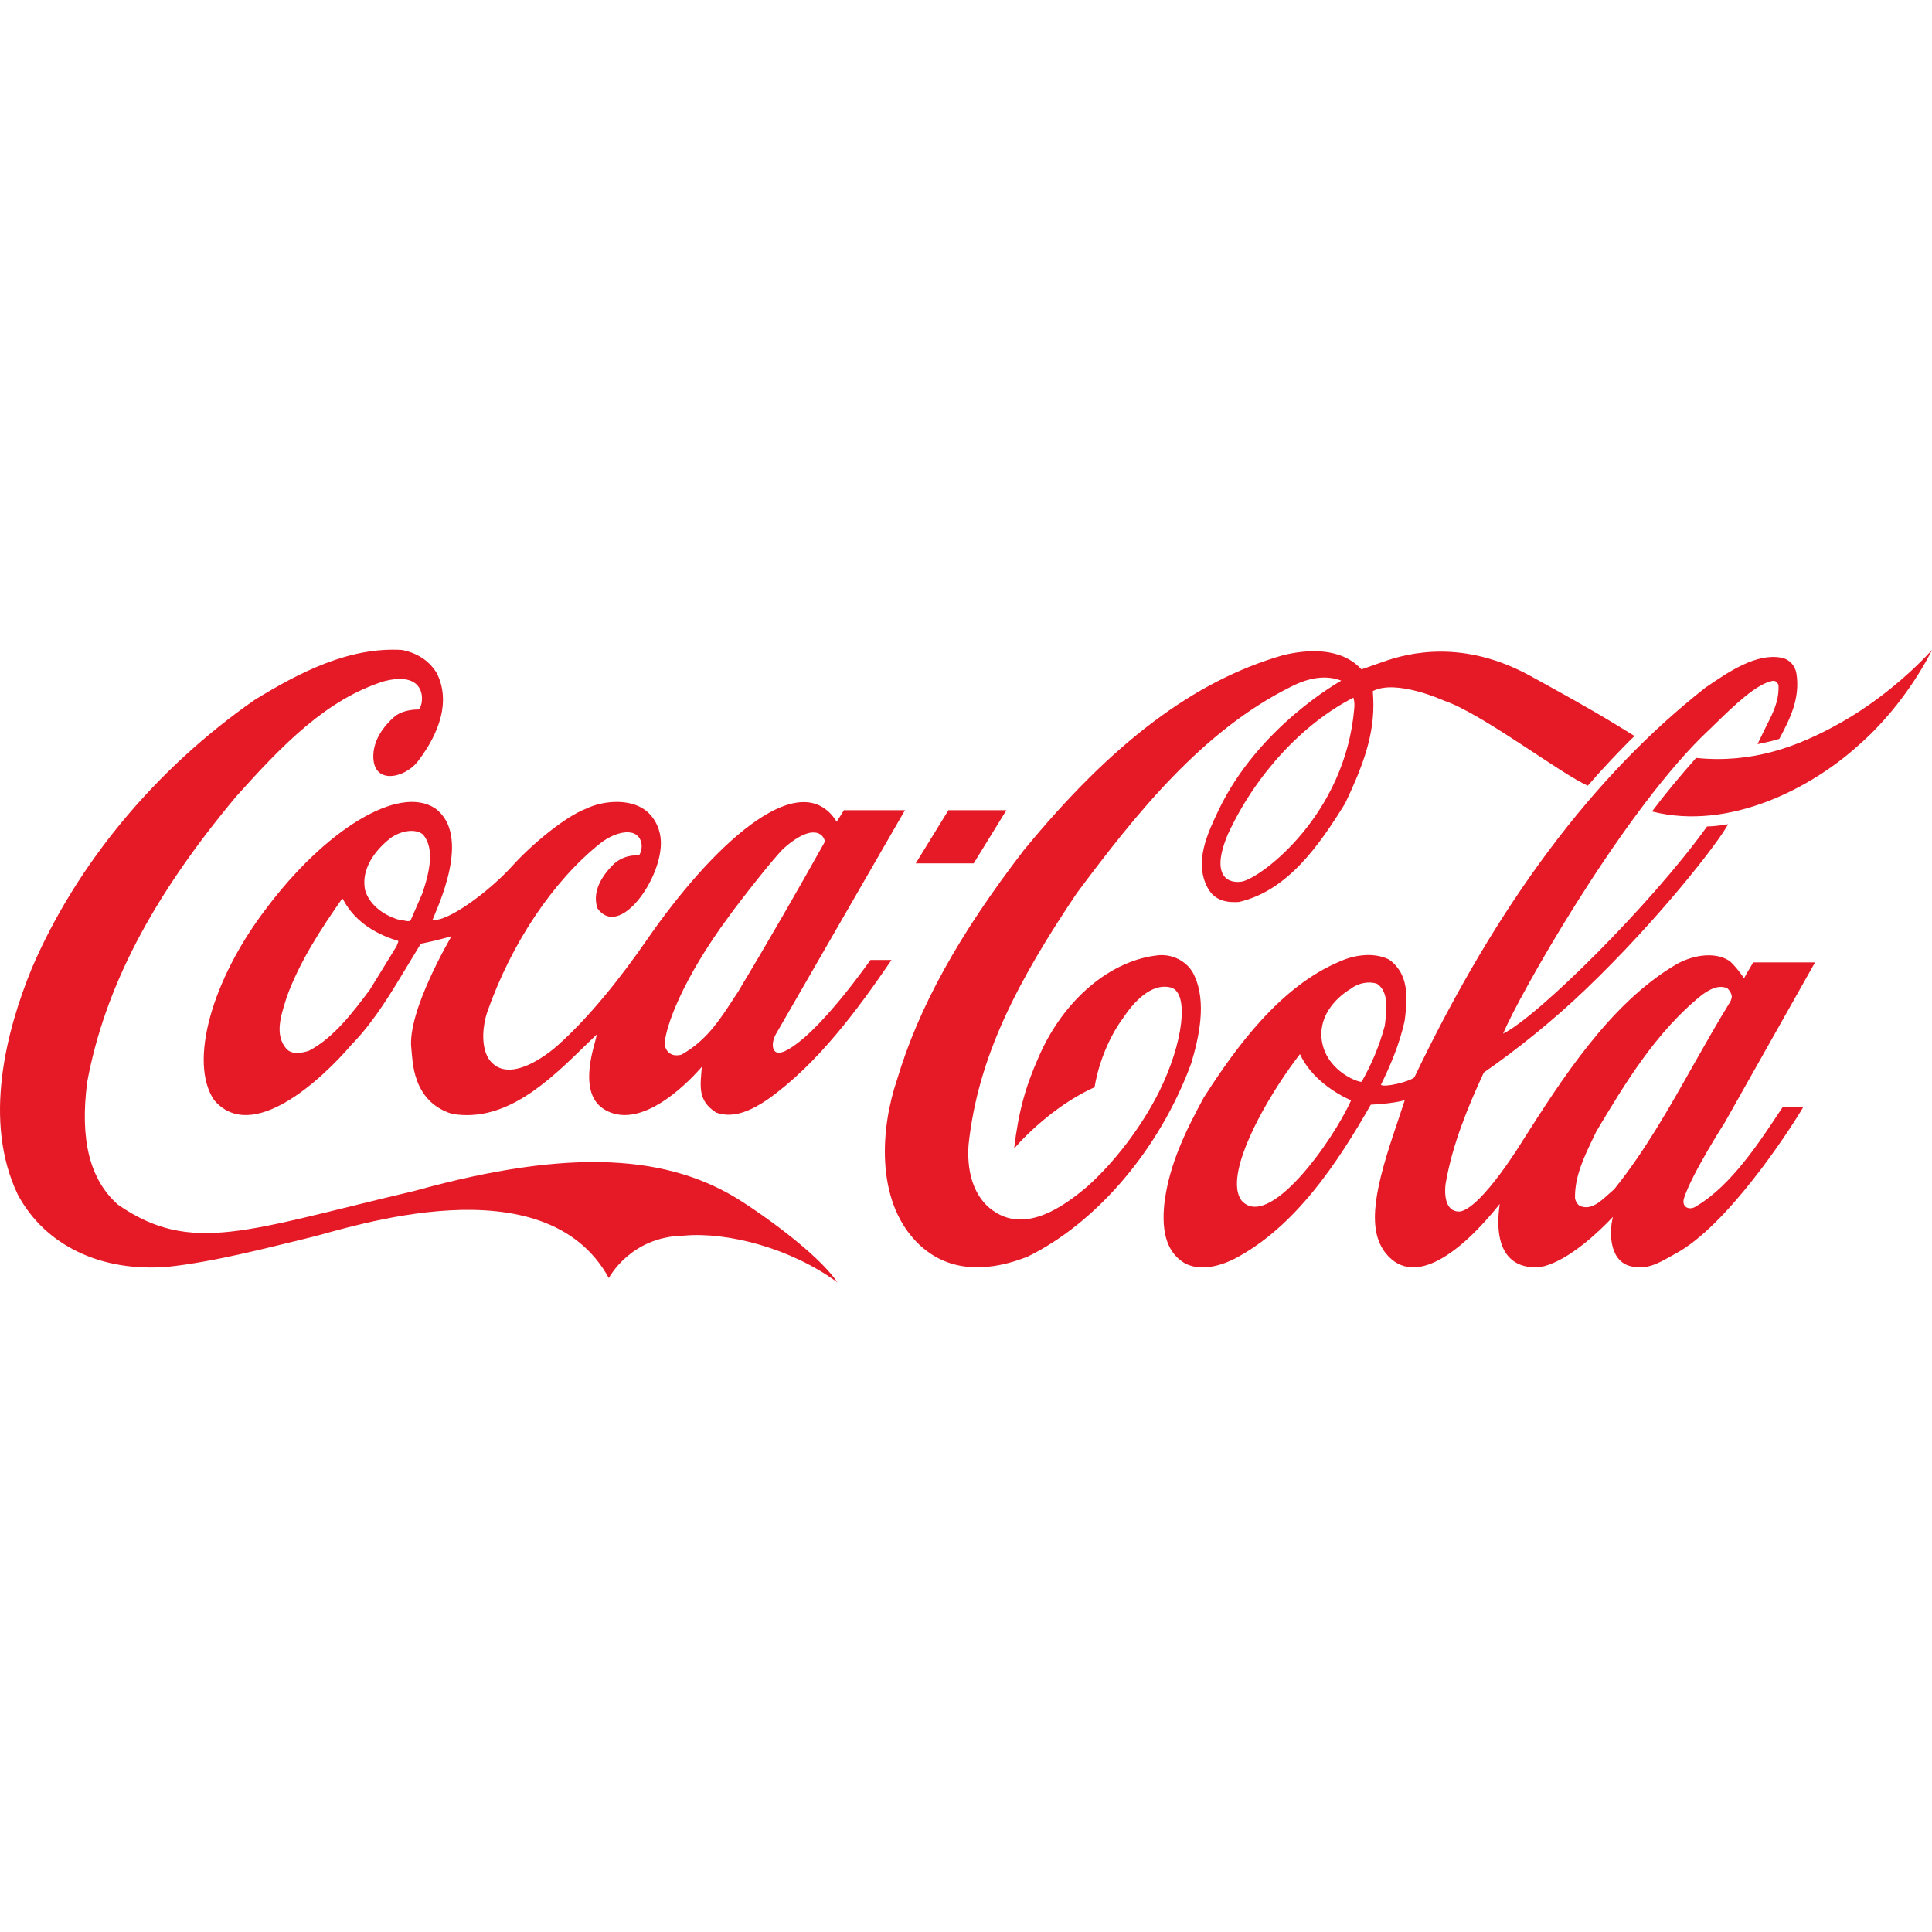
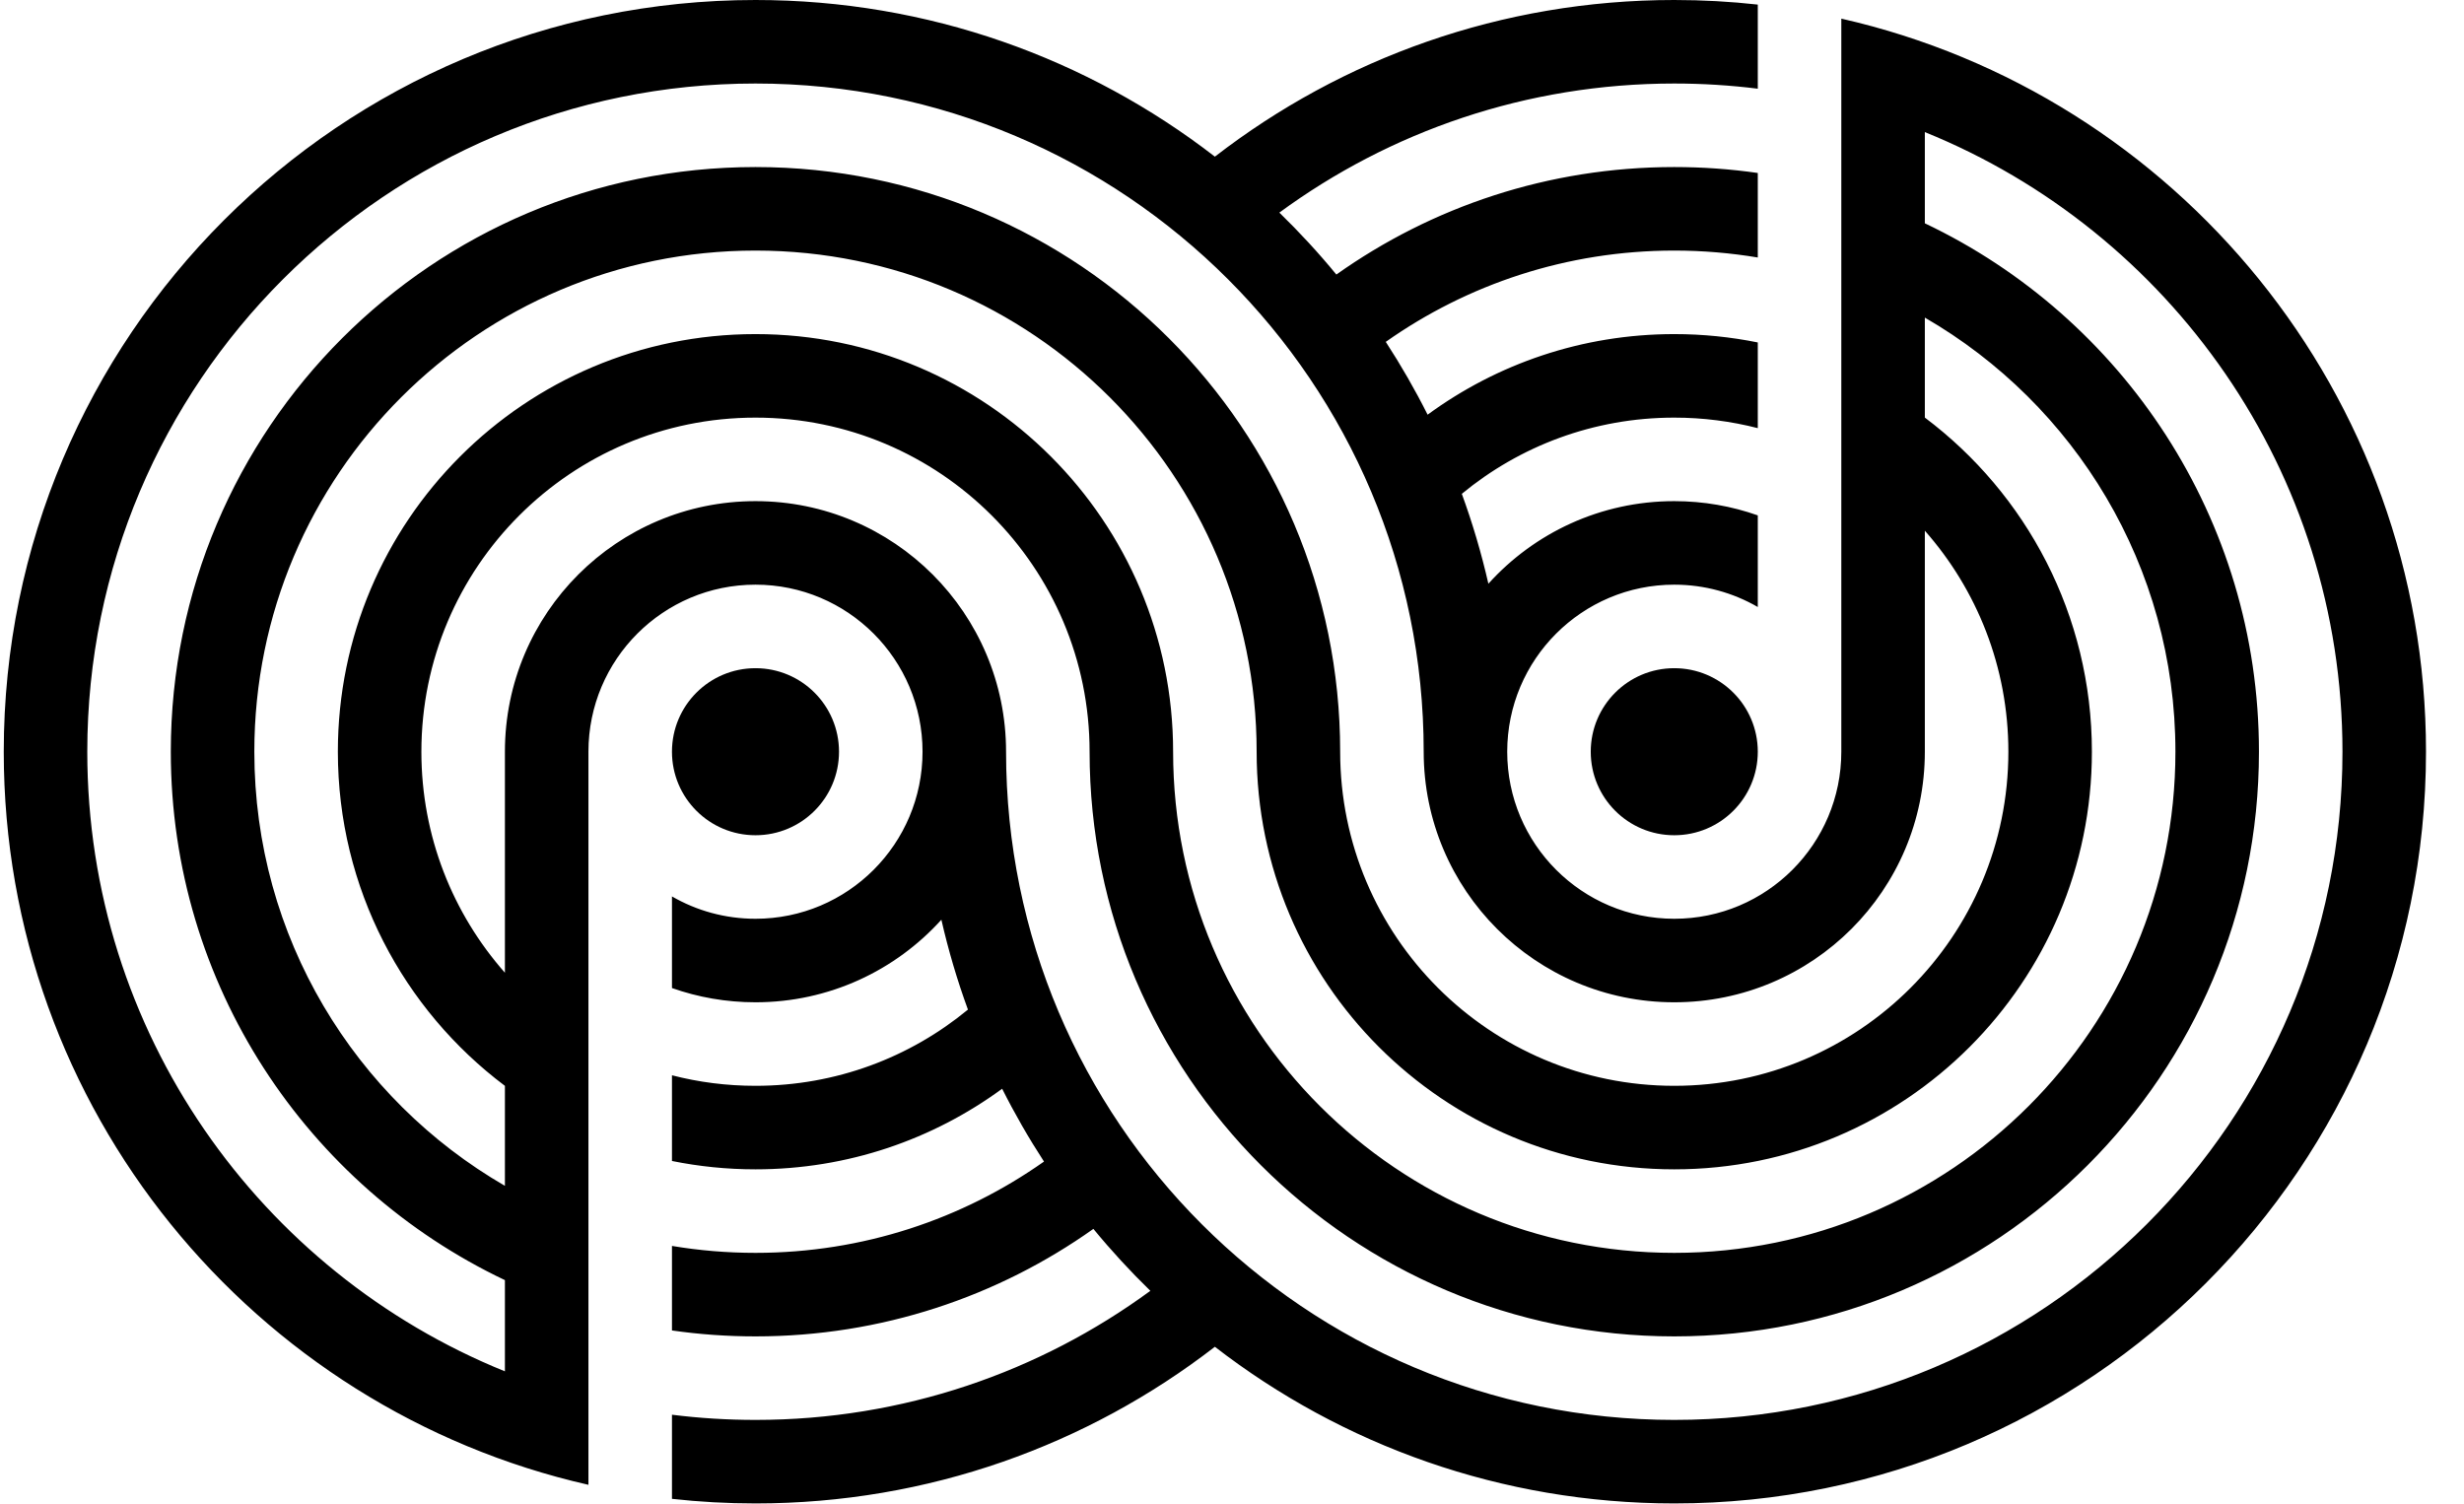
- <svg xmlns="http://www.w3.org/2000/svg" width="800px" height="800px" viewBox="0 -269.021 800 800">
-   <g fill="#e61a27">
-     <path d="M307.209 228.509c-29.768-19.176-70.167-22.541-135.319-4.465-69.457 16.322-92.615 26.785-123.028 5.781-11.684-10.318-15.873-26.931-12.745-50.861 7.255-39.01 26.861-76.551 61.687-118.193 19.438-21.662 37.47-40.252 61.279-47.717 18.248-4.683 16.542 9.658 14.334 11.709-2.33 0-6.244.367-9.269 2.341-2.455 1.904-9.194 8.052-9.556 16.322-.522 12.66 12.579 10.025 18.23 3.074 6.091-7.833 15.093-22.833 8.012-36.813-2.968-4.976-8.096-8.415-14.463-9.586-21.802-1.246-42.106 9.147-60.846 20.637C64.543 49.207 31.76 88.655 13.21 131.835c-10.694 26.053-20.366 63.373-5.869 93.748 11.216 21.076 34.499 32.271 62.278 29.93 19.483-2.047 43.042-8.344 58.887-12.146 15.846-3.809 96.954-31.689 123.604 16.836 0 0 8.862-17.203 31.009-17.57 18.208-1.68 44.476 5.271 63.604 19.32-6.373-9.584-24.441-23.709-39.514-33.444z" />
-     <path d="M180.16 65.674c-15.17-9.953-45.66 9.075-70.081 41.714-22.332 29.277-31.975 63.304-21.48 79.039 15.61 18.515 44.591-8.416 56.915-22.831l1.59-1.685c8.381-9.002 14.855-19.834 21.123-30.228 0 0 5.76-9.514 6.035-9.954 3.56-.656 7.848-1.681 12.68-3.072-.069.218-18.487 31.176-16.608 46.542.585 4.688.139 21.813 16.858 27.008 22.284 3.735 40.078-13.539 55.776-28.908 0 0 2.675-2.559 4.188-4.02-.383 1.532-.882 3.577-.882 3.577-6.524 22.688 2.27 27.449 7.771 29.205 16.625 4.834 36.486-19.319 36.551-19.319-.516 7.608-2.021 13.901 5.999 18.952 7.569 2.71 15.23-1.422 21.054-5.301 20.975-14.782 37.873-37.92 51.521-57.919h-8.706c-.103 0-21.482 30.988-35.365 37.723-.022 0-2.549 1.297-4.004.271-1.803-1.537-1.092-4.734.021-6.998.07-.147 53.604-92.996 53.604-92.996h-25.276s-2.761 4.467-2.986 4.76c-.17-.146-.575-.914-.855-1.282-15.66-21.662-51.123 11.658-77.822 50.298-10.279 14.858-23.366 31.587-36.936 43.662 0 0-20.104 18.428-28.693 5.188-3.14-5.563-2.174-13.696-.403-19.037 10.001-28.47 27.234-54.307 46.845-69.896 5.535-4.315 11.553-5.563 14.538-3.733 2.846 1.686 3.305 5.854 1.505 8.709-4.567-.146-8.227 1.242-11.201 4.316-5.86 6.148-7.896 12.077-6.033 17.64 9.051 12.88 27.102-12.589 26.229-28.104-.312-5.563-3.279-10.831-7.709-13.395-6.601-3.95-16.671-2.927-23.188.222-8.725 3.292-22.534 14.781-30.595 23.711-10.148 11.199-27.553 23.639-32.995 22.246 1.779-4.758 16.48-34.836 1.015-46.105zm121.861 44.496c4.917-6.805 19.228-25.029 22.717-28.102 11.734-10.323 16.424-5.781 16.83-2.563-10.951 19.613-23.876 42.082-36.028 62.282.025-.072-3.803 5.781-3.803 5.781-5.367 8.194-10.771 15.221-19.586 20.123-1.257.369-3.329.516-4.708-.513-1.66-1.098-2.315-2.928-2.128-4.831.529-6.292 6.935-25.536 26.706-52.177zm-137.505 11.782s-.221.661-.329.877c-.028 0-11.021 17.928-11.021 17.928-6.634 8.857-14.917 19.984-25.271 25.324-3.069 1.024-7.312 1.685-9.474-1.021-4.583-5.49-2.221-13.102-.302-19.248l.68-2.196c5.502-14.928 14.231-28.104 22.729-40.326.106-.072.344-.145.43-.145.021.073.055.073.069.22 5.332 10.244 15.33 14.999 22.807 17.198.045 0 .094.073.094.22.001.218-.121.513-.412 1.169zm10.414-21.148c-.049.146-4.896 11.27-4.896 11.27-.701.585-1.809.293-3.079 0l-2.176-.368c-6.833-2.121-11.987-6.659-13.576-12.074-2.191-10.539 6.812-18.809 10.778-21.808 3.806-2.637 9.723-4.027 13.159-1.318 2.119 2.489 2.922 5.708 2.922 9.223.001 4.755-1.467 10.097-3.132 15.075zM494.47 134.759c-2.438-5.268-8.223-8.635-14.389-8.27-20.023 1.831-39.608 18.297-49.892 41.934-5.396 12.15-8.341 22.175-10.272 38.129 6.227-7.17 18.927-18.952 33.339-25.393 0 0 1.961-15.295 11.961-28.908 3.784-5.637 11.356-14.711 19.859-12.297 7.43 2.489 4.818 23.055-5.056 42.957-7.306 14.639-18.486 29.28-29.798 39.377-10.001 8.489-24.798 18.735-37.744 10.832-8.154-4.828-12.313-14.931-11.435-27.957 3.896-36.957 20.72-68.427 44.795-104.287 24.824-33.299 52.188-67.476 89.051-85.702 7.519-3.805 14.482-4.683 20.501-2.341 0 0-34.604 19.028-51.099 54.231-4.196 8.93-10.032 21.002-4.155 31.688 3.071 5.561 8.523 6.001 12.914 5.708 20.219-4.685 33.282-23.566 43.955-40.836 6.188-13.1 11.688-26.127 11.688-40.618 0-1.756-.091-4.097-.239-5.855 9.659-5.121 29.468 3.952 29.468 3.952 15.479 5.125 48.438 30.375 59.556 35.203 5.423-6.293 14.335-15.806 19.354-20.564l-7.265-4.465c-11.63-7.099-23.923-13.833-36.022-20.492-27.479-15.001-49.847-9.733-61.23-5.634-4.474 1.609-8.562 3-8.562 3-8.448-9.221-22.304-8.345-32.513-5.855-36.714 10.538-70.801 36.225-107.346 80.796-26.868 34.91-43.534 65.063-52.417 94.848-6.847 20.052-8.928 49.545 7.784 67.037 14.209 14.853 33.05 11.635 46.354 6.295 28.827-14.198 54.736-44.791 67.646-79.994 3.116-10.464 6.573-25.247 1.209-36.519zm66.287-110.288c-3.816 43.765-37.835 69.455-46.253 71.501-5.101 1.023-13.805-1.244-6.034-19.611 11.442-24.739 30.979-45.741 51.939-56.5.511 1.83.497 2.998.348 4.61zM762.555 30.031c-18.299 10.394-37.269 17.125-60.231 14.784-6.363 7.174-12.56 14.565-18.271 22.175 32.229 8.197 66.396-10.026 85.452-27.369C789.664 22.129 800 .102 800 .102s-15.11 17.27-37.445 29.929zM416.729 66.476h-24.004l-13.54 22h23.999z" />
-     <path d="M702.228 230.546c-2.581 1.756-6.207.406-4.852-3.618 3.378-10.246 16.804-31.126 16.804-31.126l37.396-66.326h-25.615c-1.218 2-3.821 6.592-3.821 6.592-1.185-1.974-4.729-6.363-6.188-7.312-6.258-3.955-15.439-2.085-21.773 1.5-27.539 16.103-47.632 47.918-63.479 72.729 0 0-16.681 27.58-25.94 29.631-7.229.586-6.483-9.152-6.17-11.421 2.795-16.396 9.286-31.983 15.825-46.108 13.302-9.221 28.481-21.296 42.276-34.542 29.938-28.618 55.177-61.039 58.866-68.284 0 0-3.993.806-8.708.951-23.032 32.128-70.164 78.822-84.453 85.773 6.33-15.226 47.228-87.896 82.03-122.658l5.477-5.271c8.469-8.27 17.243-16.759 24.081-18.15.722-.073 1.652 0 2.455 1.686.305 6.439-2.092 11.197-4.842 16.612l-3.854 7.905s5.459-1.025 9.045-2.199c4.159-7.827 8.767-16.612 7.068-27.075-.566-3.367-3.004-5.928-6.189-6.514-10.382-1.976-21.696 5.706-30.801 11.929l-.367.218c-46.802 36.666-86.321 89.506-120.873 161.667-2.504 1.9-12.179 4.171-13.823 3.072 3.412-7.024 7.708-16.467 9.857-26.713.372-2.929.718-5.927.718-8.854 0-6.299-1.512-12.225-7.154-16.321-6.616-3.294-14.793-1.756-20.307.73-24.697 10.246-43.156 35.57-56.477 56.425-7.164 13.25-14.307 27.441-16.285 43.691-1.393 12.732 1.443 20.93 8.683 25.029 7.444 3.803 16.814-.15 20.495-2.051 25.021-13.174 42.504-39.592 56.284-63.744.548-.072 8.072-.29 13.764-1.756.075 0 .107 0 .233.076-.326 1.094-3.267 9.879-3.267 9.879-8.734 25.612-12.773 43.032-4.523 53.35 11.789 14.564 31.307-.51 47.184-20.42-3.408 23.857 8.956 27.592 18.382 25.764 10.827-2.926 22.892-14.492 28.491-20.418-1.798 6.951-1.31 19.395 8.54 20.637 6.75 1.248 11.803-2.424 17.648-5.572 20.969-11.418 46.07-49.465 52.587-60.465h-8.545c-9.265 14.003-21.054 32.359-35.883 41.072zm-188.218-2.548c-1.33-1.977-1.771-4.137-1.815-6.473-.255-14.351 15.185-40.049 26.082-54.049h.023c4.566 10 14.908 16.428 21.151 19.137-7.753 17.273-34.346 54.265-45.441 41.385zm49.818-49.107c-.738.516-13.779-3.878-16.3-15.953-2.138-10.396 5.021-18.519 11.947-22.613 2.973-2.344 7.451-3.146 10.736-1.98 3.049 2.053 3.875 5.715 3.875 9.66 0 2.42-.321 4.906-.604 7.174l-.062.514a97.483 97.483 0 0 1-9.592 23.198zm104.597 44.497c-.011 0-2.475 2.195-2.475 2.195-3.518 3.146-7.138 6.512-11.508 4.828-1.207-.438-2.056-2.047-2.26-3.295-.199-9.002 3.854-17.343 7.786-25.466l1.008-2.123c11.308-18.881 24.452-41.129 43.756-56.569 3.253-2.347 6.783-4.319 10.509-2.781.857.804 1.855 2.195 1.855 3.584 0 .441-.392 1.611-.617 1.976-5.392 8.713-10.526 17.859-15.519 26.641-9.758 17.345-19.881 35.272-32.535 51.01z" />
+ <svg xmlns="http://www.w3.org/2000/svg" width="59" height="36" viewBox="0 0 59 36" fill="none" id="Logo">
+   <g id="logomark">
+     <path d="M20.09 18C20.09 19.105 19.194 20 18.09 20C16.985 20 16.09 19.105 16.09 18C16.09 16.895 16.985 16 18.09 16C19.194 16 20.09 16.895 20.09 18Z" fill="black" />
+     <path d="M42.09 18C42.09 19.105 41.194 20 40.09 20C38.985 20 38.09 19.105 38.09 18C38.09 16.895 38.985 16 40.09 16C41.194 16 42.09 16.895 42.09 18Z" fill="black" />
+     <path fill-rule="evenodd" clip-rule="evenodd" d="M40.09 2.0365e-06C40.766 2.1547e-06 41.433 0.037 42.09 0.11V2.124C41.435 2.042 40.767 2 40.09 2C36.552 2 33.283 3.147 30.634 5.091C31.116 5.56 31.572 6.054 31.999 6.574C34.283 4.953 37.076 4 40.09 4C40.769 4 41.437 4.048 42.09 4.142V6.166C41.439 6.057 40.771 6 40.09 6C37.517 6 35.135 6.809 33.182 8.186C33.547 8.747 33.882 9.329 34.184 9.93C35.838 8.717 37.881 8 40.09 8C40.775 8 41.444 8.069 42.09 8.2V10.252C41.451 10.088 40.781 10 40.09 10C38.157 10 36.386 10.684 35.003 11.825C35.258 12.523 35.471 13.242 35.639 13.977C36.736 12.763 38.324 12 40.09 12C40.791 12 41.464 12.12 42.09 12.341V14.535C41.502 14.195 40.819 14 40.09 14C37.881 14 36.09 15.791 36.09 18C36.09 20.209 37.881 22 40.09 22C42.299 22 44.09 20.209 44.09 18L44.09 17.979V0.446C52.106 2.265 58.09 9.434 58.09 18C58.09 27.941 50.031 36 40.09 36C35.947 36 32.132 34.601 29.09 32.249C26.048 34.6 22.231 36 18.09 36C17.414 36 16.747 35.963 16.09 35.89V33.876C16.745 33.958 17.413 34 18.09 34C21.628 34 24.896 32.852 27.545 30.909C27.064 30.441 26.608 29.946 26.181 29.426C23.896 31.047 21.103 32 18.09 32C17.411 32 16.743 31.952 16.09 31.858V29.834C16.74 29.943 17.409 30 18.09 30C20.663 30 23.045 29.191 24.998 27.814C24.633 27.253 24.298 26.671 23.996 26.07C22.341 27.283 20.299 28 18.09 28C17.405 28 16.736 27.931 16.09 27.8V25.748C16.729 25.913 17.399 26 18.09 26C20.023 26 21.794 25.316 23.177 24.175C22.922 23.477 22.709 22.759 22.541 22.023C21.443 23.237 19.856 24 18.09 24C17.389 24 16.715 23.88 16.09 23.659V21.465C16.678 21.805 17.361 22 18.09 22C20.299 22 22.09 20.209 22.09 18C22.09 15.791 20.299 14 18.09 14C15.881 14 14.09 15.791 14.09 18L14.09 35.554C6.074 33.735 0.09 26.566 0.09 18C0.09 8.059 8.149 0 18.09 0C22.232 0 26.048 1.399 29.09 3.751C32.132 1.4 35.948 0 40.09 2.0365e-06ZM46.09 3.163V5.347C50.82 7.594 54.09 12.415 54.09 18C54.09 25.732 47.822 32 40.09 32C32.358 32 26.09 25.732 26.09 18C26.09 13.582 22.508 10 18.09 10C13.672 10 10.09 13.582 10.09 18C10.09 20.029 10.845 21.881 12.09 23.292V18C12.09 14.686 14.776 12 18.09 12C21.404 12 24.09 14.686 24.09 18C24.09 26.837 31.253 34 40.09 34C48.926 34 56.09 26.837 56.09 18C56.09 11.285 51.953 5.537 46.09 3.163ZM12.09 26.001L12.09 28.395C8.503 26.32 6.09 22.442 6.09 18C6.09 11.373 11.463 6 18.09 6C24.717 6 30.09 11.373 30.09 18C30.09 23.523 34.567 28 40.09 28C45.613 28 50.09 23.523 50.09 18C50.09 14.728 48.519 11.824 46.09 9.999V7.605C49.677 9.68 52.09 13.558 52.09 18C52.09 24.627 46.717 30 40.09 30C33.462 30 28.09 24.627 28.09 18C28.09 12.477 23.613 8 18.09 8C12.567 8 8.09 12.477 8.09 18C8.09 21.272 9.661 24.176 12.09 26.001ZM4.09 18C4.09 23.585 7.36 28.406 12.09 30.653V32.837C6.226 30.463 2.09 24.715 2.09 18C2.09 9.163 9.253 2 18.09 2C26.927 2 34.09 9.163 34.09 18C34.09 21.314 36.776 24 40.09 24C43.404 24 46.09 21.314 46.09 18V12.708C47.335 14.119 48.09 15.971 48.09 18C48.09 22.418 44.508 26 40.09 26C35.672 26 32.09 22.418 32.09 18C32.09 10.268 25.822 4 18.09 4C10.358 4 4.09 10.268 4.09 18Z" fill="black" />
  </g>
</svg>
